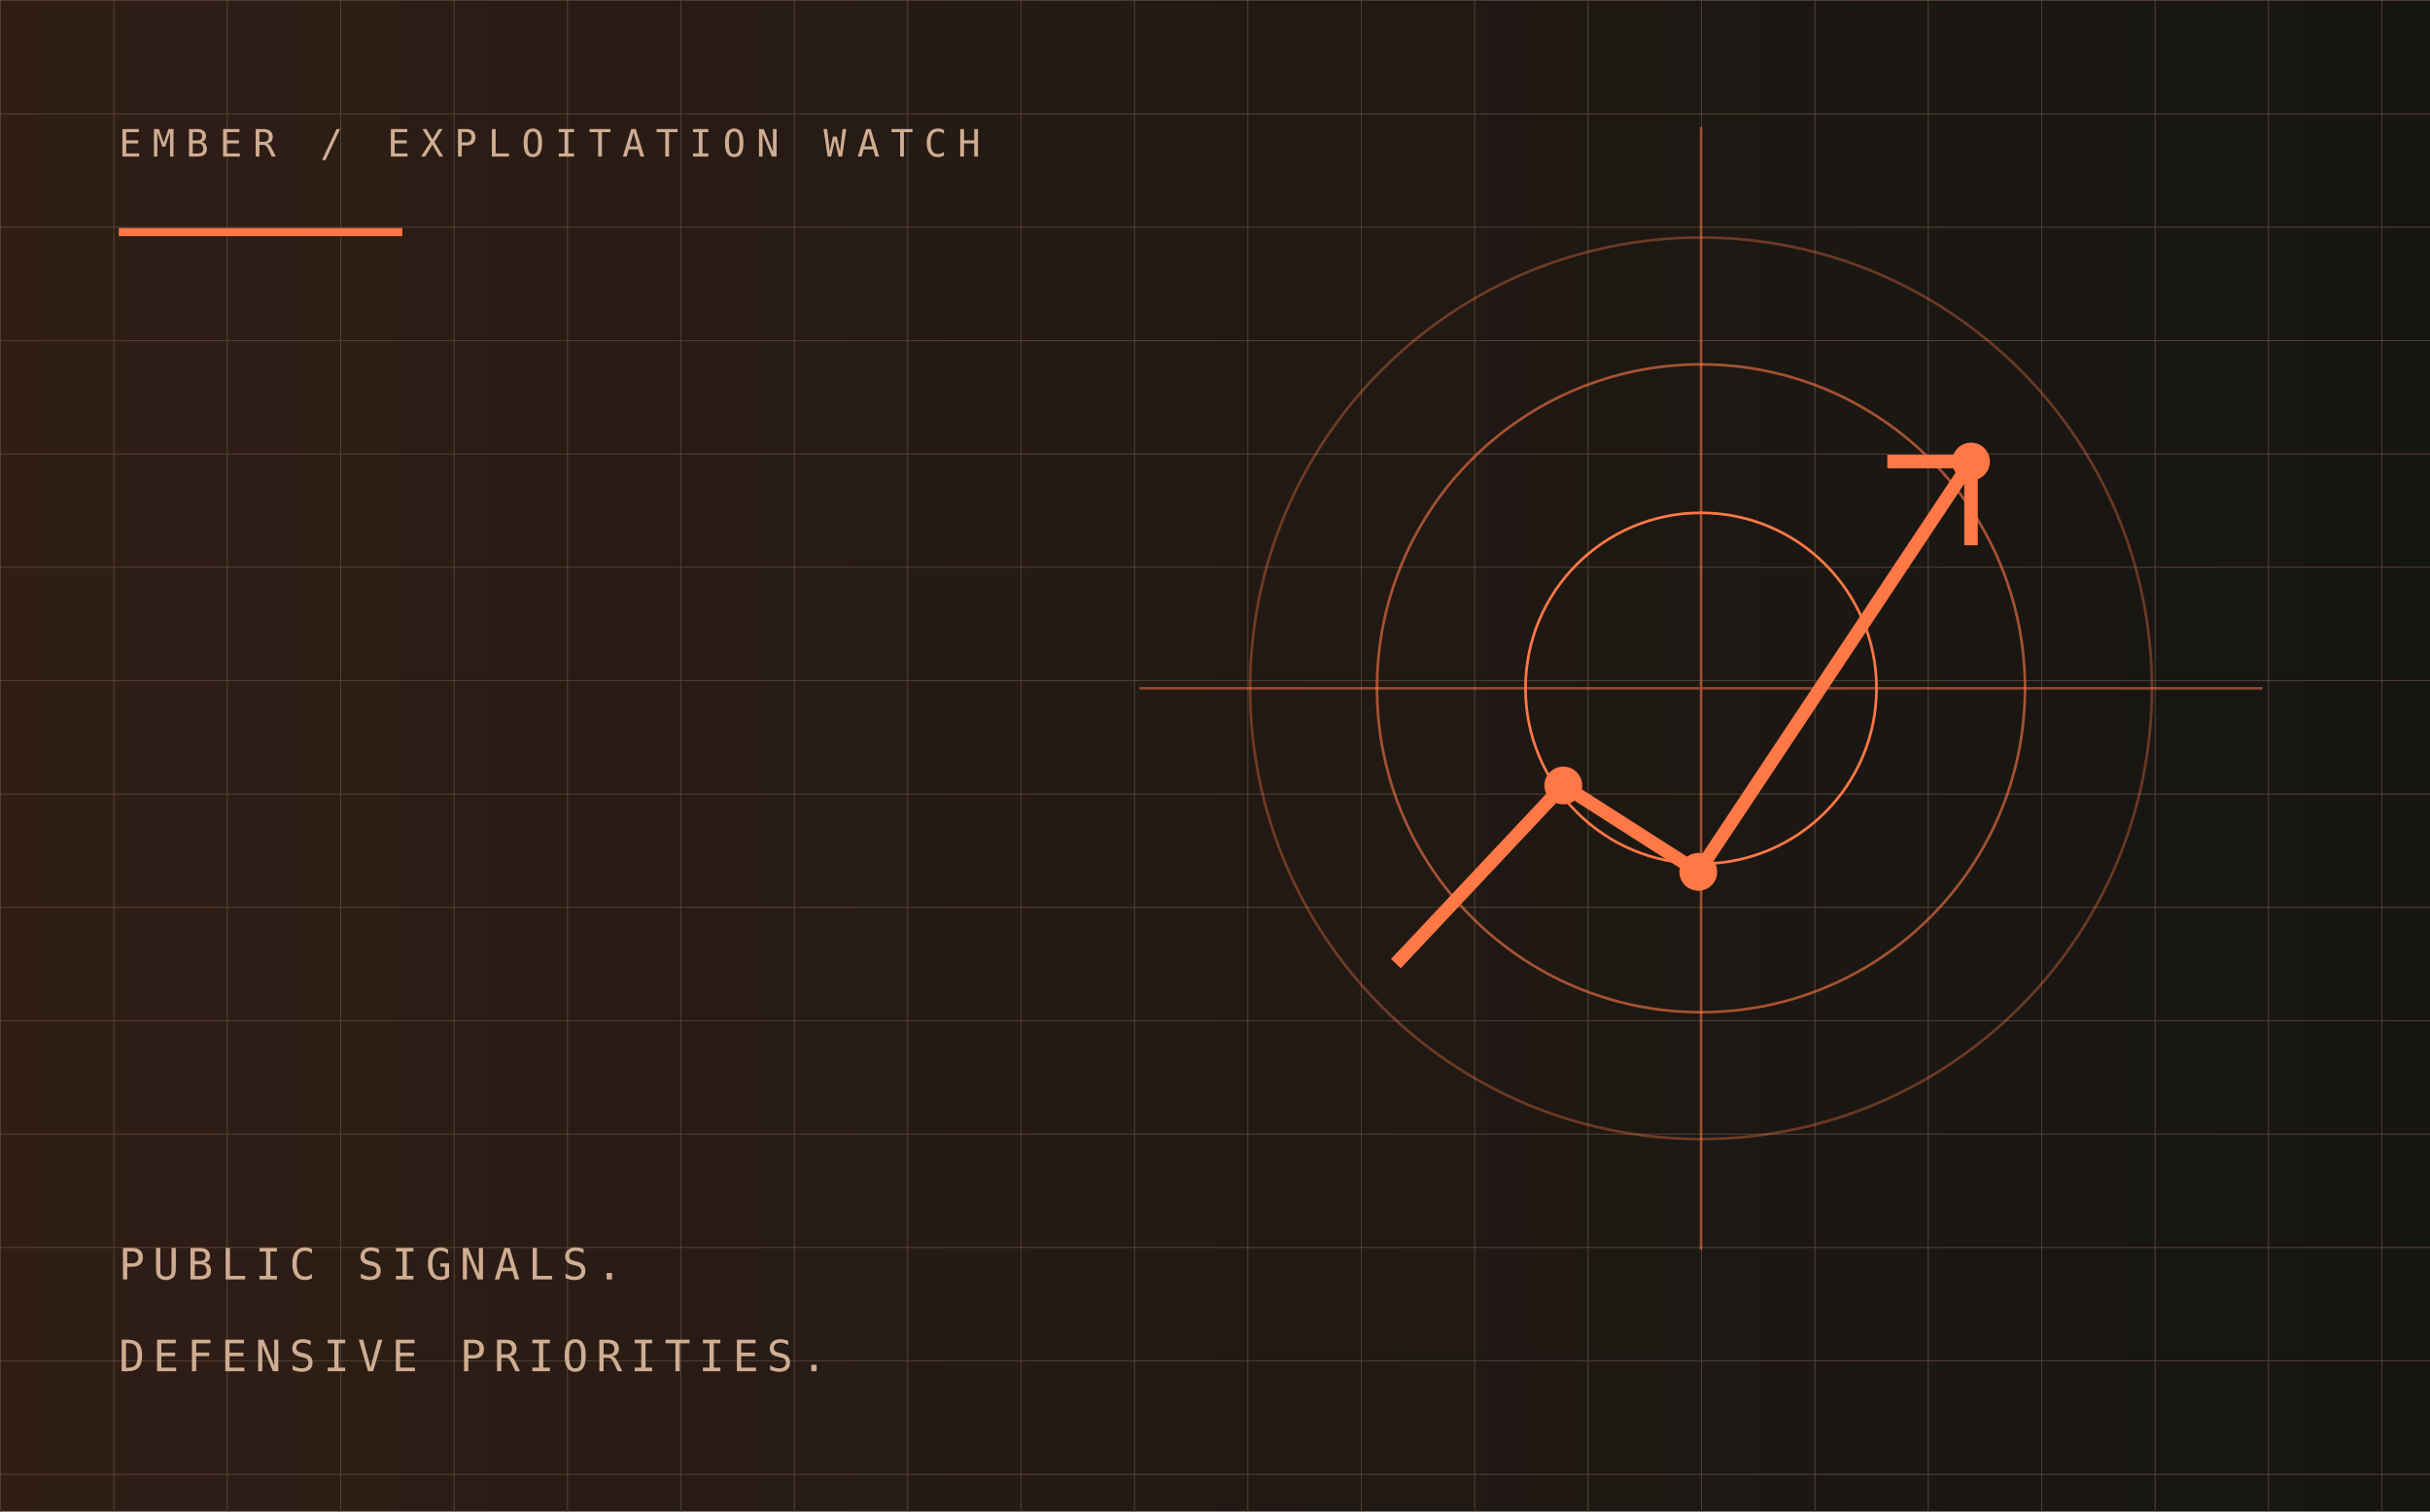
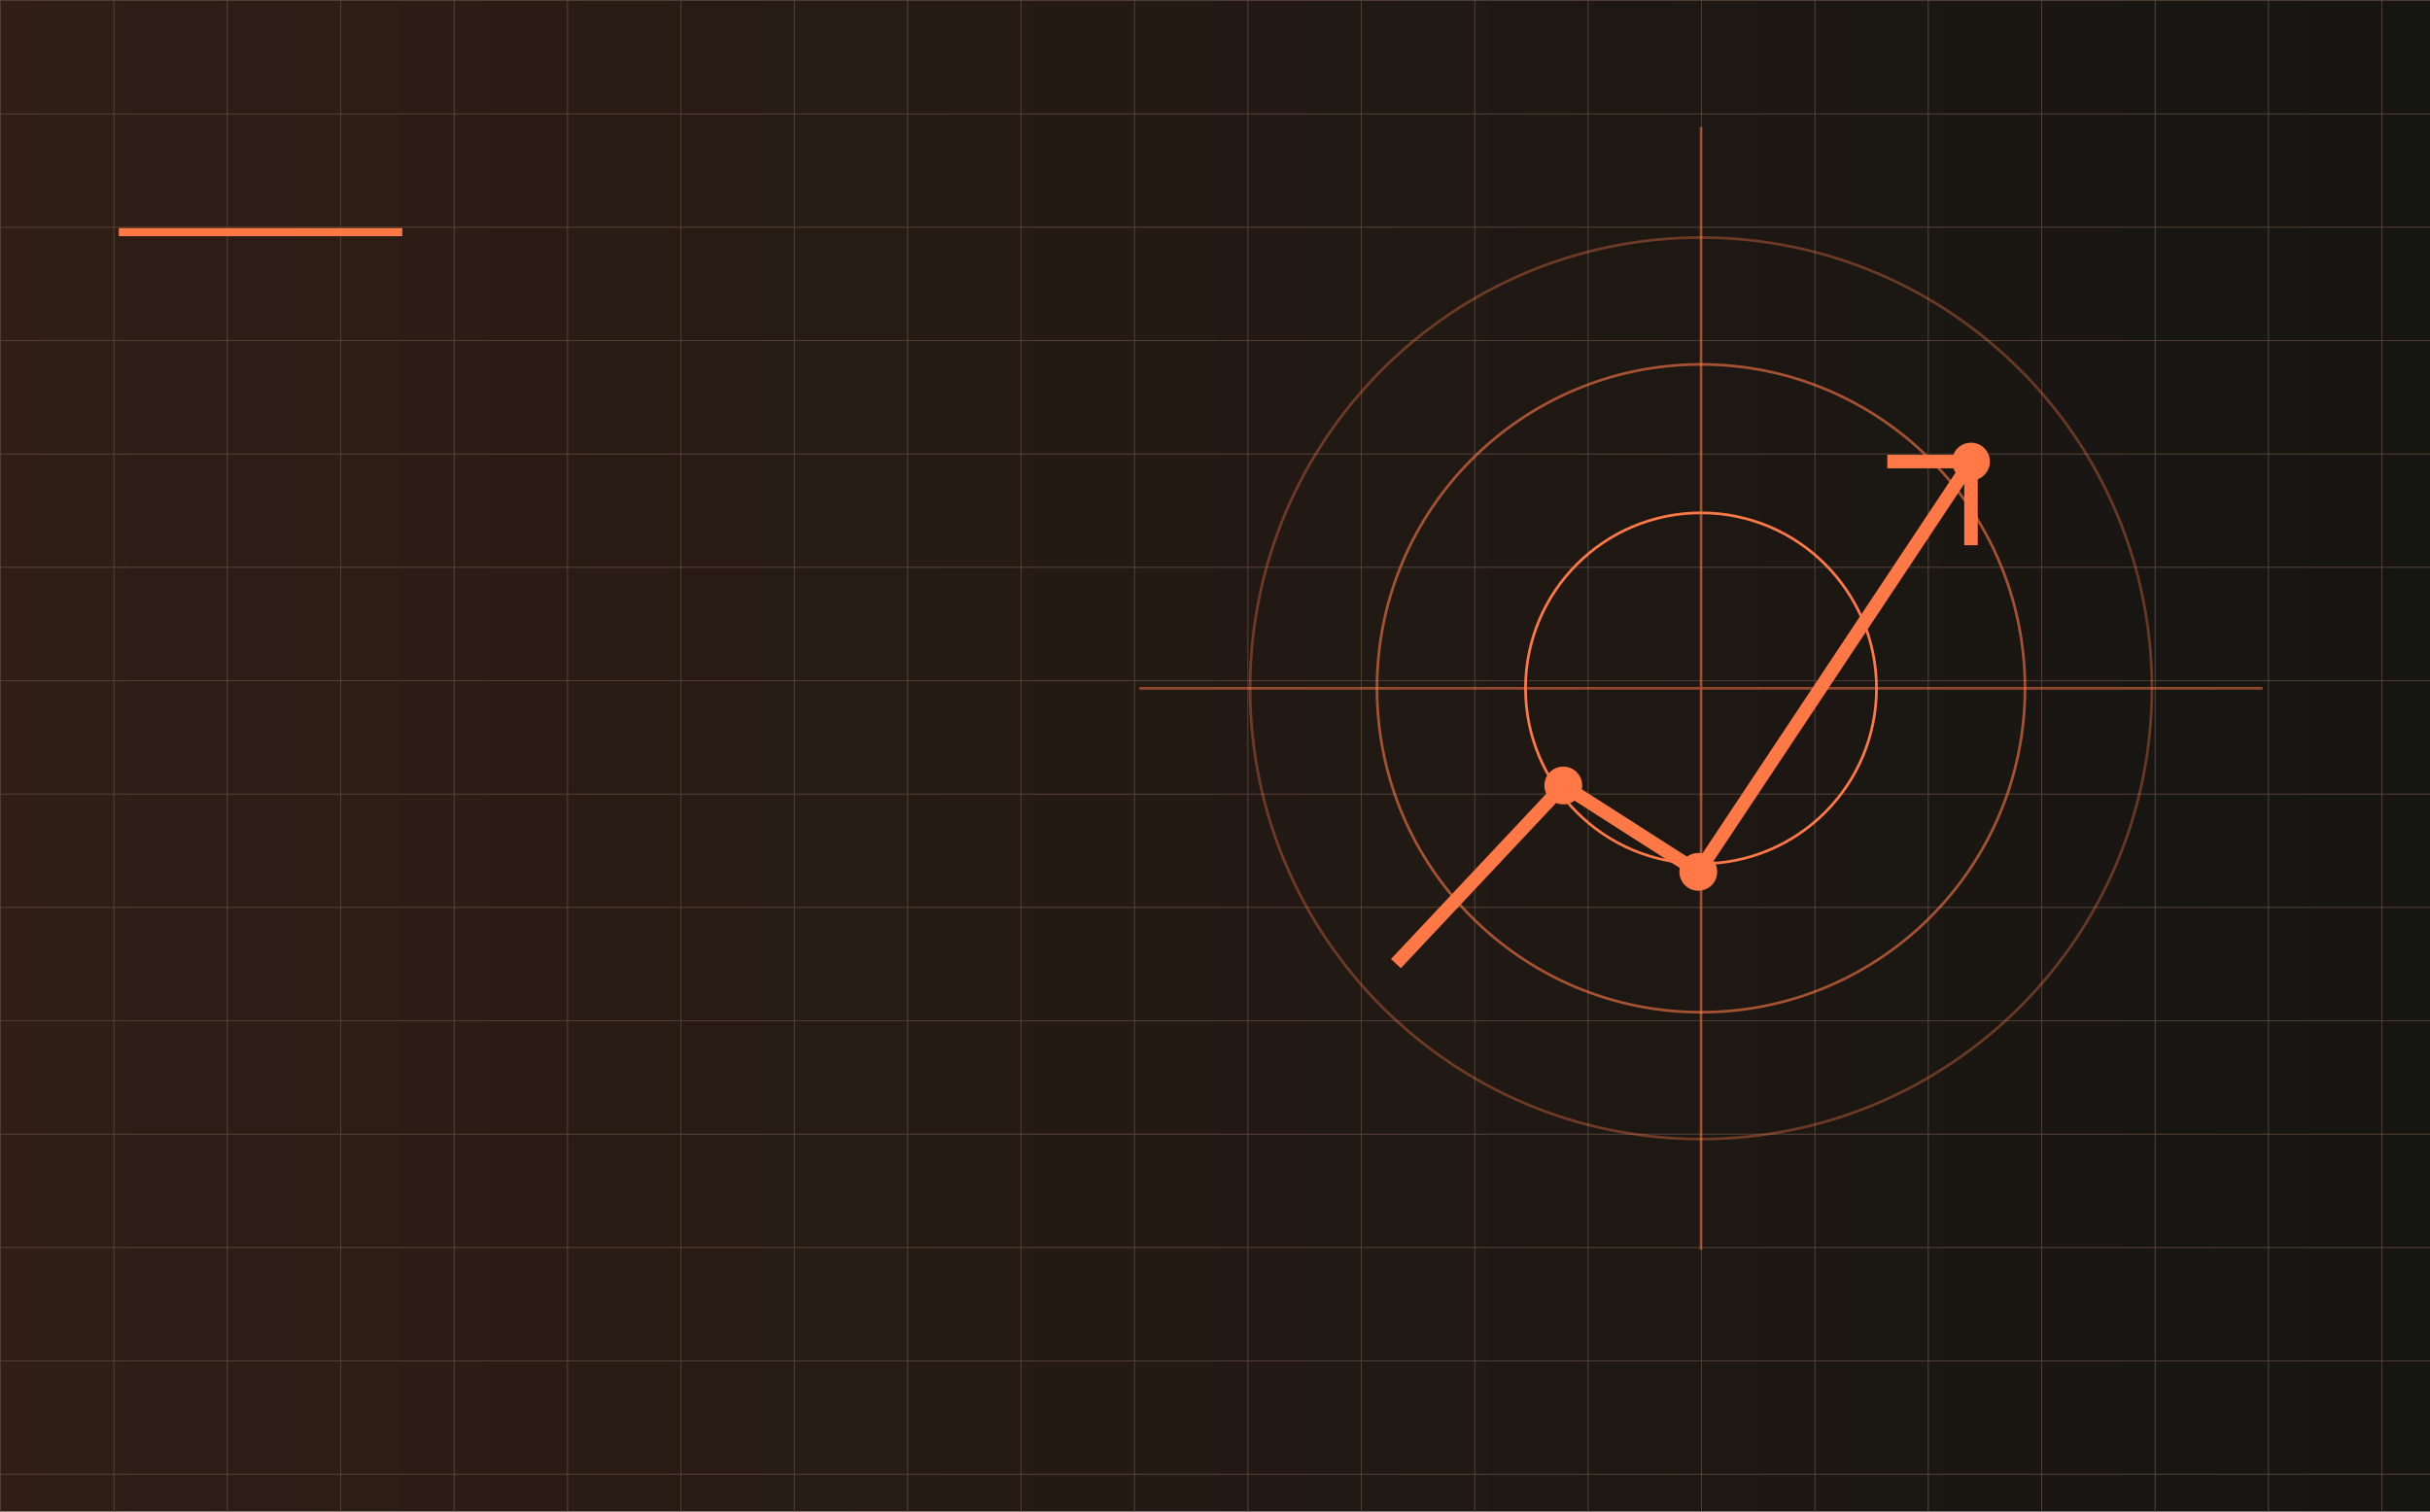
<svg xmlns="http://www.w3.org/2000/svg" viewBox="0 0 900 560">
  <defs>
    <pattern id="g" width="42" height="42" patternUnits="userSpaceOnUse">
      <path d="M42 0H0v42" fill="none" stroke="#544135" stroke-width=".65" />
    </pattern>
    <linearGradient id="b">
      <stop stop-color="#301e16" />
      <stop offset="1" stop-color="#151512" />
    </linearGradient>
  </defs>
  <path fill="url(#b)" d="M0 0h900v560H0z" />
  <path fill="url(#g)" d="M0 0h900v560H0z" />
  <g fill="none" stroke="#ff7846">
    <circle cx="630" cy="255" r="167" opacity=".35" />
    <circle cx="630" cy="255" r="120" opacity=".6" />
    <circle cx="630" cy="255" r="65" />
    <path d="M630 47v416M422 255h416" opacity=".5" />
    <path d="m517 357 62-66 50 32 101-152" stroke-width="5" />
    <path d="M699 171h31v31" stroke-width="5" />
  </g>
  <g fill="#ff7846">
    <circle cx="579" cy="291" r="7" />
    <circle cx="629" cy="323" r="7" />
    <circle cx="730" cy="171" r="7" />
  </g>
-   <g font-family="monospace" fill="#cfad92">
-     <text x="44" y="58" font-size="14" letter-spacing="4">EMBER / EXPLOITATION WATCH</text>
-     <text x="44" y="474" font-size="16" letter-spacing="3">PUBLIC SIGNALS.</text>
-     <text x="44" y="508" font-size="16" letter-spacing="3">DEFENSIVE PRIORITIES.</text>
-   </g>
  <path d="M44 86h105" stroke="#ff7846" stroke-width="3" />
</svg>
